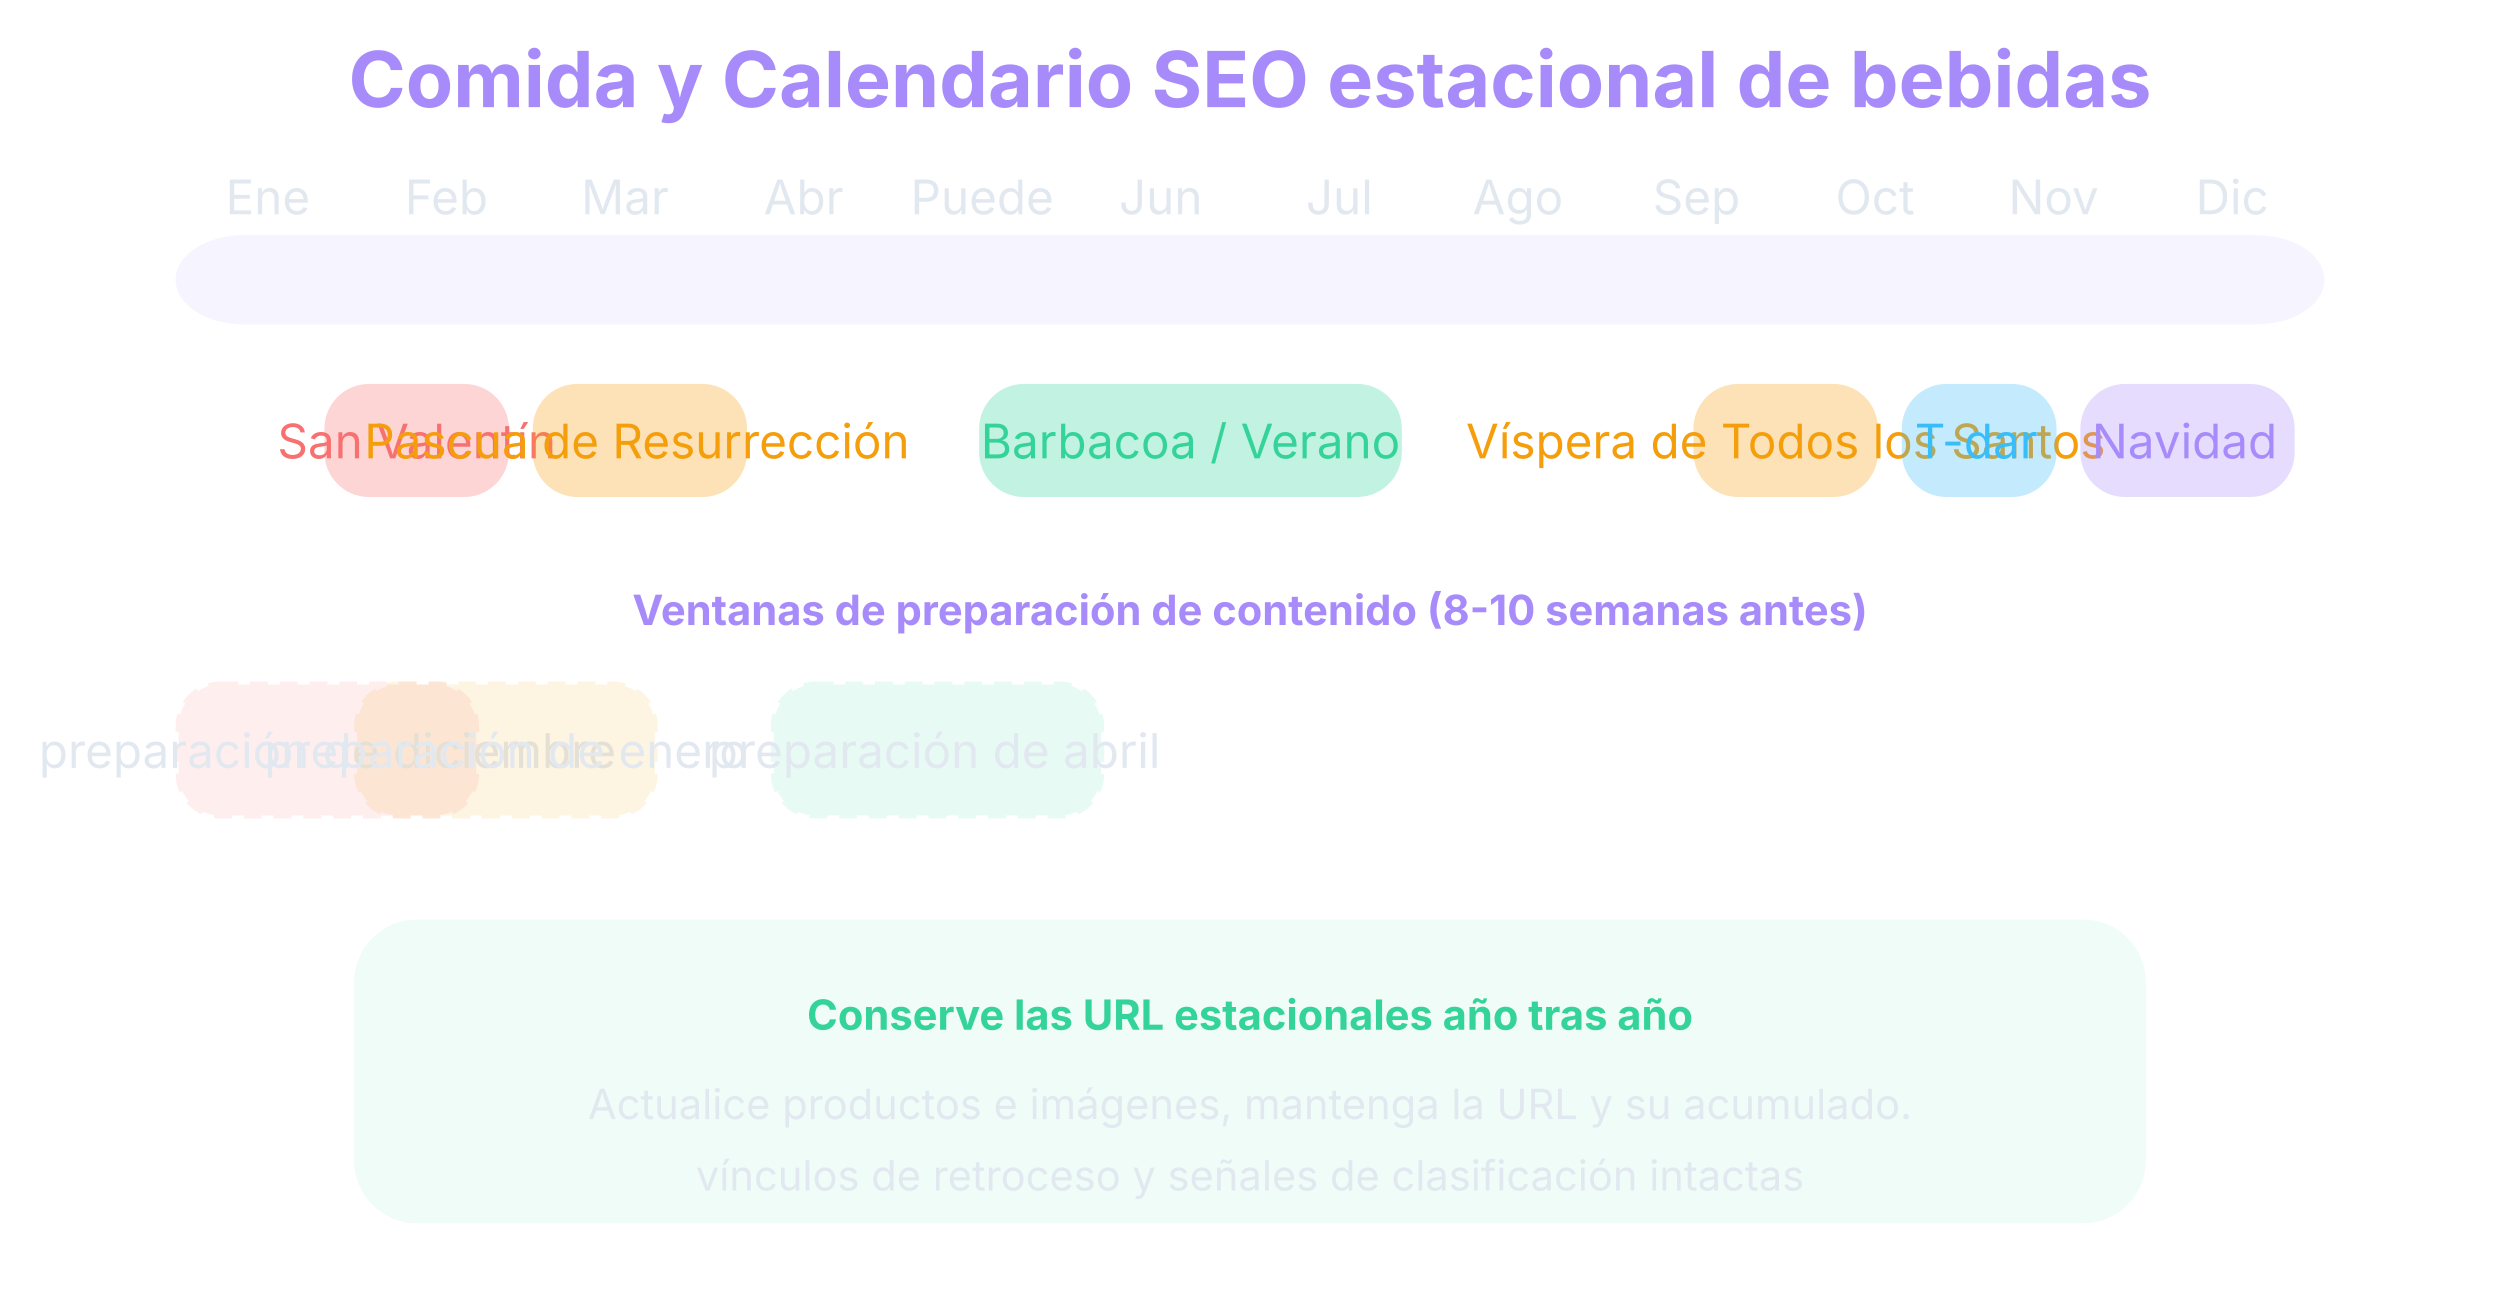
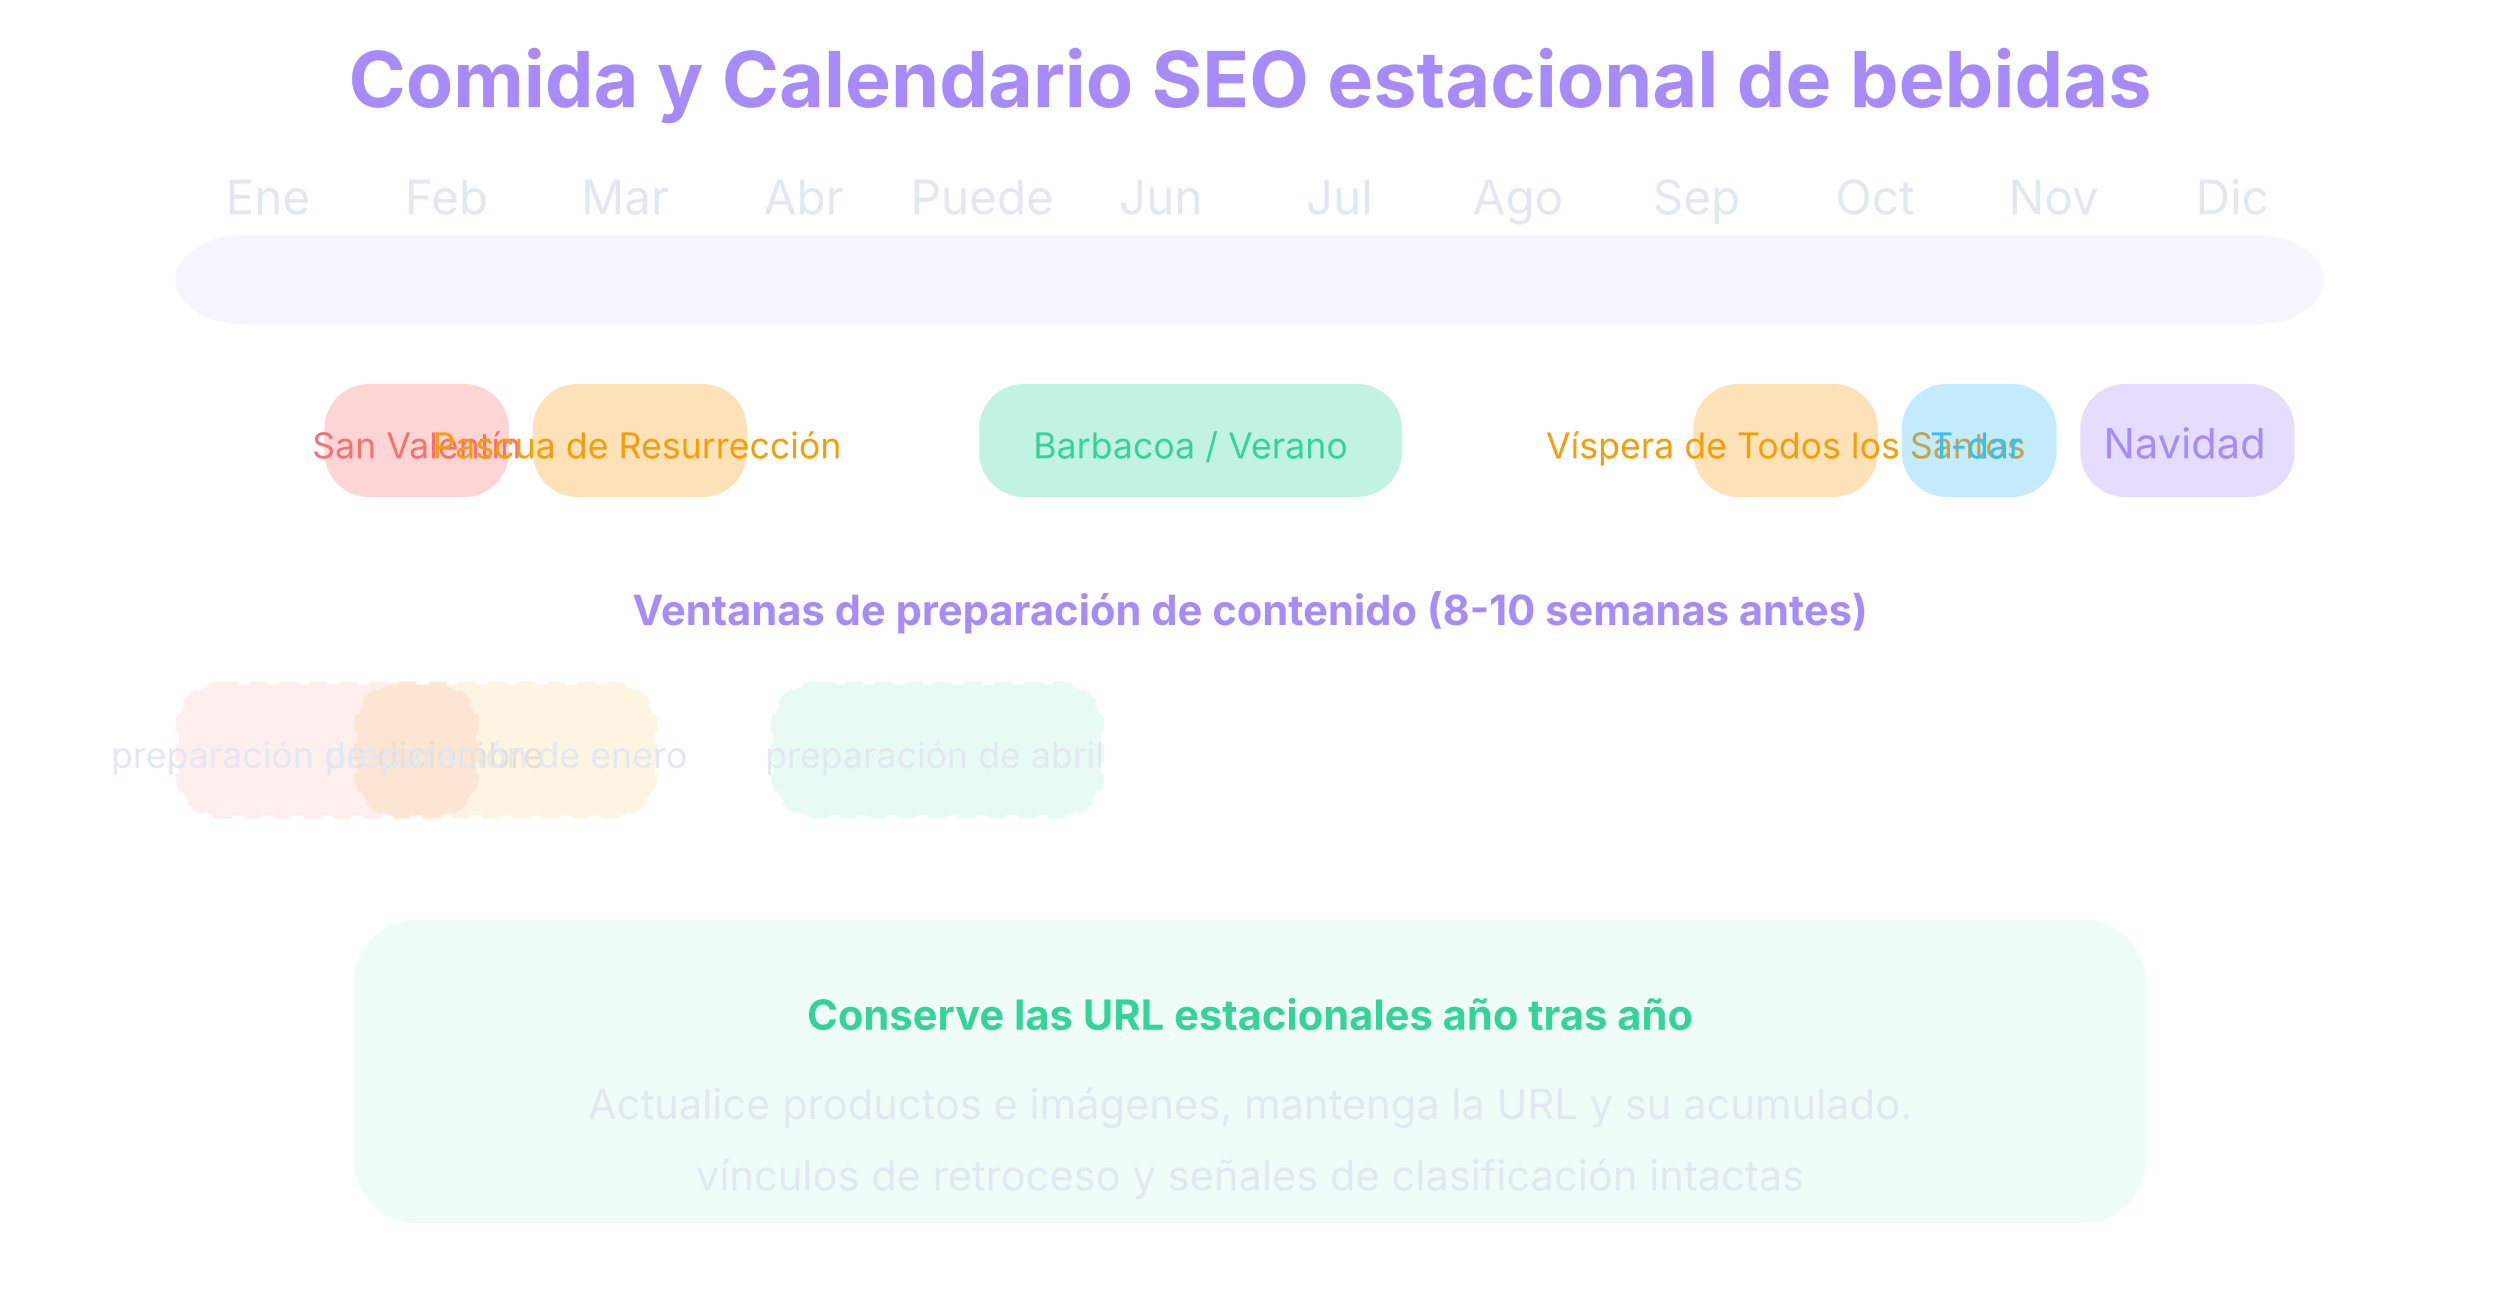
<svg xmlns="http://www.w3.org/2000/svg" viewBox="0 0 420 220" fill="none">
  <text x="210" y="18" text-anchor="middle" font-family="Inter, -apple-system, BlinkMacSystemFont, 'Segoe UI', Roboto, sans-serif" font-size="13" font-weight="bold" fill="#a78bfa">Comida y Calendario SEO estacional de bebidas</text>
  <rect x="30" y="40" width="360" height="14" rx="11" fill="#a78bfa" opacity="0.1" stroke="#a78bfa" stroke-width="1" />
  <text x="45" y="36" text-anchor="middle" font-family="Inter, -apple-system, BlinkMacSystemFont, 'Segoe UI', Roboto, sans-serif" font-size="8" fill="#e2e8f0">Ene</text>
  <text x="75" y="36" text-anchor="middle" font-family="Inter, -apple-system, BlinkMacSystemFont, 'Segoe UI', Roboto, sans-serif" font-size="8" fill="#e2e8f0">Feb</text>
  <text x="105" y="36" text-anchor="middle" font-family="Inter, -apple-system, BlinkMacSystemFont, 'Segoe UI', Roboto, sans-serif" font-size="8" fill="#e2e8f0">Mar</text>
  <text x="135" y="36" text-anchor="middle" font-family="Inter, -apple-system, BlinkMacSystemFont, 'Segoe UI', Roboto, sans-serif" font-size="8" fill="#e2e8f0">Abr</text>
  <text x="165" y="36" text-anchor="middle" font-family="Inter, -apple-system, BlinkMacSystemFont, 'Segoe UI', Roboto, sans-serif" font-size="8" fill="#e2e8f0">Puede</text>
  <text x="195" y="36" text-anchor="middle" font-family="Inter, -apple-system, BlinkMacSystemFont, 'Segoe UI', Roboto, sans-serif" font-size="8" fill="#e2e8f0">Jun</text>
  <text x="225" y="36" text-anchor="middle" font-family="Inter, -apple-system, BlinkMacSystemFont, 'Segoe UI', Roboto, sans-serif" font-size="8" fill="#e2e8f0">Jul</text>
  <text x="255" y="36" text-anchor="middle" font-family="Inter, -apple-system, BlinkMacSystemFont, 'Segoe UI', Roboto, sans-serif" font-size="8" fill="#e2e8f0">Ago</text>
  <text x="285" y="36" text-anchor="middle" font-family="Inter, -apple-system, BlinkMacSystemFont, 'Segoe UI', Roboto, sans-serif" font-size="8" fill="#e2e8f0">Sep</text>
  <text x="315" y="36" text-anchor="middle" font-family="Inter, -apple-system, BlinkMacSystemFont, 'Segoe UI', Roboto, sans-serif" font-size="8" fill="#e2e8f0">Oct</text>
  <text x="345" y="36" text-anchor="middle" font-family="Inter, -apple-system, BlinkMacSystemFont, 'Segoe UI', Roboto, sans-serif" font-size="8" fill="#e2e8f0">Nov</text>
  <text x="375" y="36" text-anchor="middle" font-family="Inter, -apple-system, BlinkMacSystemFont, 'Segoe UI', Roboto, sans-serif" font-size="8" fill="#e2e8f0">Dic</text>
  <rect x="55" y="65" width="30" height="18" rx="7" fill="#f87171" opacity="0.3" stroke="#f87171" stroke-width="1" />
-   <text x="70" y="77" text-anchor="middle" font-family="Inter, -apple-system, BlinkMacSystemFont, 'Segoe UI', Roboto, sans-serif" font-size="8" fill="#f87171">San Valentín</text>
+   <text x="70" y="77" text-anchor="middle" font-family="Inter, -apple-system, BlinkMacSystemFont, 'Segoe UI', Roboto, sans-serif" font-size="6" fill="#f87171">San Valentín</text>
  <rect x="90" y="65" width="35" height="18" rx="7" fill="#f59e0b" opacity="0.3" stroke="#f59e0b" stroke-width="1" />
-   <text x="107" y="77" text-anchor="middle" font-family="Inter, -apple-system, BlinkMacSystemFont, 'Segoe UI', Roboto, sans-serif" font-size="8" fill="#f59e0b">Pascua de Resurrección</text>
+   <text x="107" y="77" text-anchor="middle" font-family="Inter, -apple-system, BlinkMacSystemFont, 'Segoe UI', Roboto, sans-serif" font-size="6" fill="#f59e0b">Pascua de Resurrección</text>
  <rect x="165" y="65" width="70" height="18" rx="7" fill="#34d399" opacity="0.3" stroke="#34d399" stroke-width="1" />
-   <text x="200" y="77" text-anchor="middle" font-family="Inter, -apple-system, BlinkMacSystemFont, 'Segoe UI', Roboto, sans-serif" font-size="8" fill="#34d399">Barbacoa / Verano</text>
+   <text x="200" y="77" text-anchor="middle" font-family="Inter, -apple-system, BlinkMacSystemFont, 'Segoe UI', Roboto, sans-serif" font-size="6" fill="#34d399">Barbacoa / Verano</text>
  <rect x="285" y="65" width="30" height="18" rx="7" fill="#f59e0b" opacity="0.3" stroke="#f59e0b" stroke-width="1" />
-   <text x="300" y="77" text-anchor="middle" font-family="Inter, -apple-system, BlinkMacSystemFont, 'Segoe UI', Roboto, sans-serif" font-size="8" fill="#f59e0b">Víspera de Todos los Santos</text>
+   <text x="300" y="77" text-anchor="middle" font-family="Inter, -apple-system, BlinkMacSystemFont, 'Segoe UI', Roboto, sans-serif" font-size="6" fill="#f59e0b">Víspera de Todos los Santos</text>
  <rect x="320" y="65" width="25" height="18" rx="7" fill="#38bdf8" opacity="0.3" stroke="#38bdf8" stroke-width="1" />
-   <text x="332" y="77" text-anchor="middle" font-family="Inter, -apple-system, BlinkMacSystemFont, 'Segoe UI', Roboto, sans-serif" font-size="8" fill="#38bdf8">T-dar</text>
+   <text x="332" y="77" text-anchor="middle" font-family="Inter, -apple-system, BlinkMacSystemFont, 'Segoe UI', Roboto, sans-serif" font-size="6" fill="#38bdf8">T-dar</text>
  <rect x="350" y="65" width="35" height="18" rx="7" fill="#a78bfa" opacity="0.3" stroke="#a78bfa" stroke-width="1" />
-   <text x="367" y="77" text-anchor="middle" font-family="Inter, -apple-system, BlinkMacSystemFont, 'Segoe UI', Roboto, sans-serif" font-size="8" fill="#a78bfa">Navidad</text>
+   <text x="367" y="77" text-anchor="middle" font-family="Inter, -apple-system, BlinkMacSystemFont, 'Segoe UI', Roboto, sans-serif" font-size="7" fill="#a78bfa">Navidad</text>
  <text x="210" y="105" text-anchor="middle" font-family="Inter, -apple-system, BlinkMacSystemFont, 'Segoe UI', Roboto, sans-serif" font-size="7" fill="#a78bfa" font-weight="bold">Ventanas de preparación de contenido (8-10 semanas antes)</text>
  <rect x="30" y="115" width="50" height="22" rx="7" fill="#f87171" opacity="0.12" stroke="#f87171" stroke-width="1" stroke-dasharray="3,2" />
-   <text x="55" y="129" text-anchor="middle" font-family="Inter, -apple-system, BlinkMacSystemFont, 'Segoe UI', Roboto, sans-serif" font-size="8" fill="#e2e8f0">preparación de diciembre</text>
+   <text x="55" y="129" text-anchor="middle" font-family="Inter, -apple-system, BlinkMacSystemFont, 'Segoe UI', Roboto, sans-serif" font-size="6" fill="#e2e8f0">preparación de diciembre</text>
  <rect x="60" y="115" width="50" height="22" rx="7" fill="#f59e0b" opacity="0.12" stroke="#f59e0b" stroke-width="1" stroke-dasharray="3,2" />
-   <text x="85" y="129" text-anchor="middle" font-family="Inter, -apple-system, BlinkMacSystemFont, 'Segoe UI', Roboto, sans-serif" font-size="8" fill="#e2e8f0">preparación de enero</text>
+   <text x="85" y="129" text-anchor="middle" font-family="Inter, -apple-system, BlinkMacSystemFont, 'Segoe UI', Roboto, sans-serif" font-size="6" fill="#e2e8f0">preparación de enero</text>
  <rect x="130" y="115" width="55" height="22" rx="7" fill="#34d399" opacity="0.12" stroke="#34d399" stroke-width="1" stroke-dasharray="3,2" />
-   <text x="157" y="129" text-anchor="middle" font-family="Inter, -apple-system, BlinkMacSystemFont, 'Segoe UI', Roboto, sans-serif" font-size="8" fill="#e2e8f0">preparación de abril</text>
+   <text x="157" y="129" text-anchor="middle" font-family="Inter, -apple-system, BlinkMacSystemFont, 'Segoe UI', Roboto, sans-serif" font-size="6" fill="#e2e8f0">preparación de abril</text>
  <rect x="60" y="155" width="300" height="50" rx="10" fill="#34d399" opacity="0.08" stroke="#34d399" stroke-width="1" />
  <text x="210" y="173" text-anchor="middle" font-family="Inter, -apple-system, BlinkMacSystemFont, 'Segoe UI', Roboto, sans-serif" font-size="7" fill="#34d399" font-weight="bold">Conserve las URL estacionales año tras año</text>
  <text x="210" y="188" text-anchor="middle" font-family="Inter, -apple-system, BlinkMacSystemFont, 'Segoe UI', Roboto, sans-serif" font-size="7" fill="#e2e8f0">Actualice productos e imágenes, mantenga la URL y su acumulado.</text>
  <text x="210" y="200" text-anchor="middle" font-family="Inter, -apple-system, BlinkMacSystemFont, 'Segoe UI', Roboto, sans-serif" font-size="7" fill="#e2e8f0">vínculos de retroceso y señales de clasificación intactas</text>
</svg>
